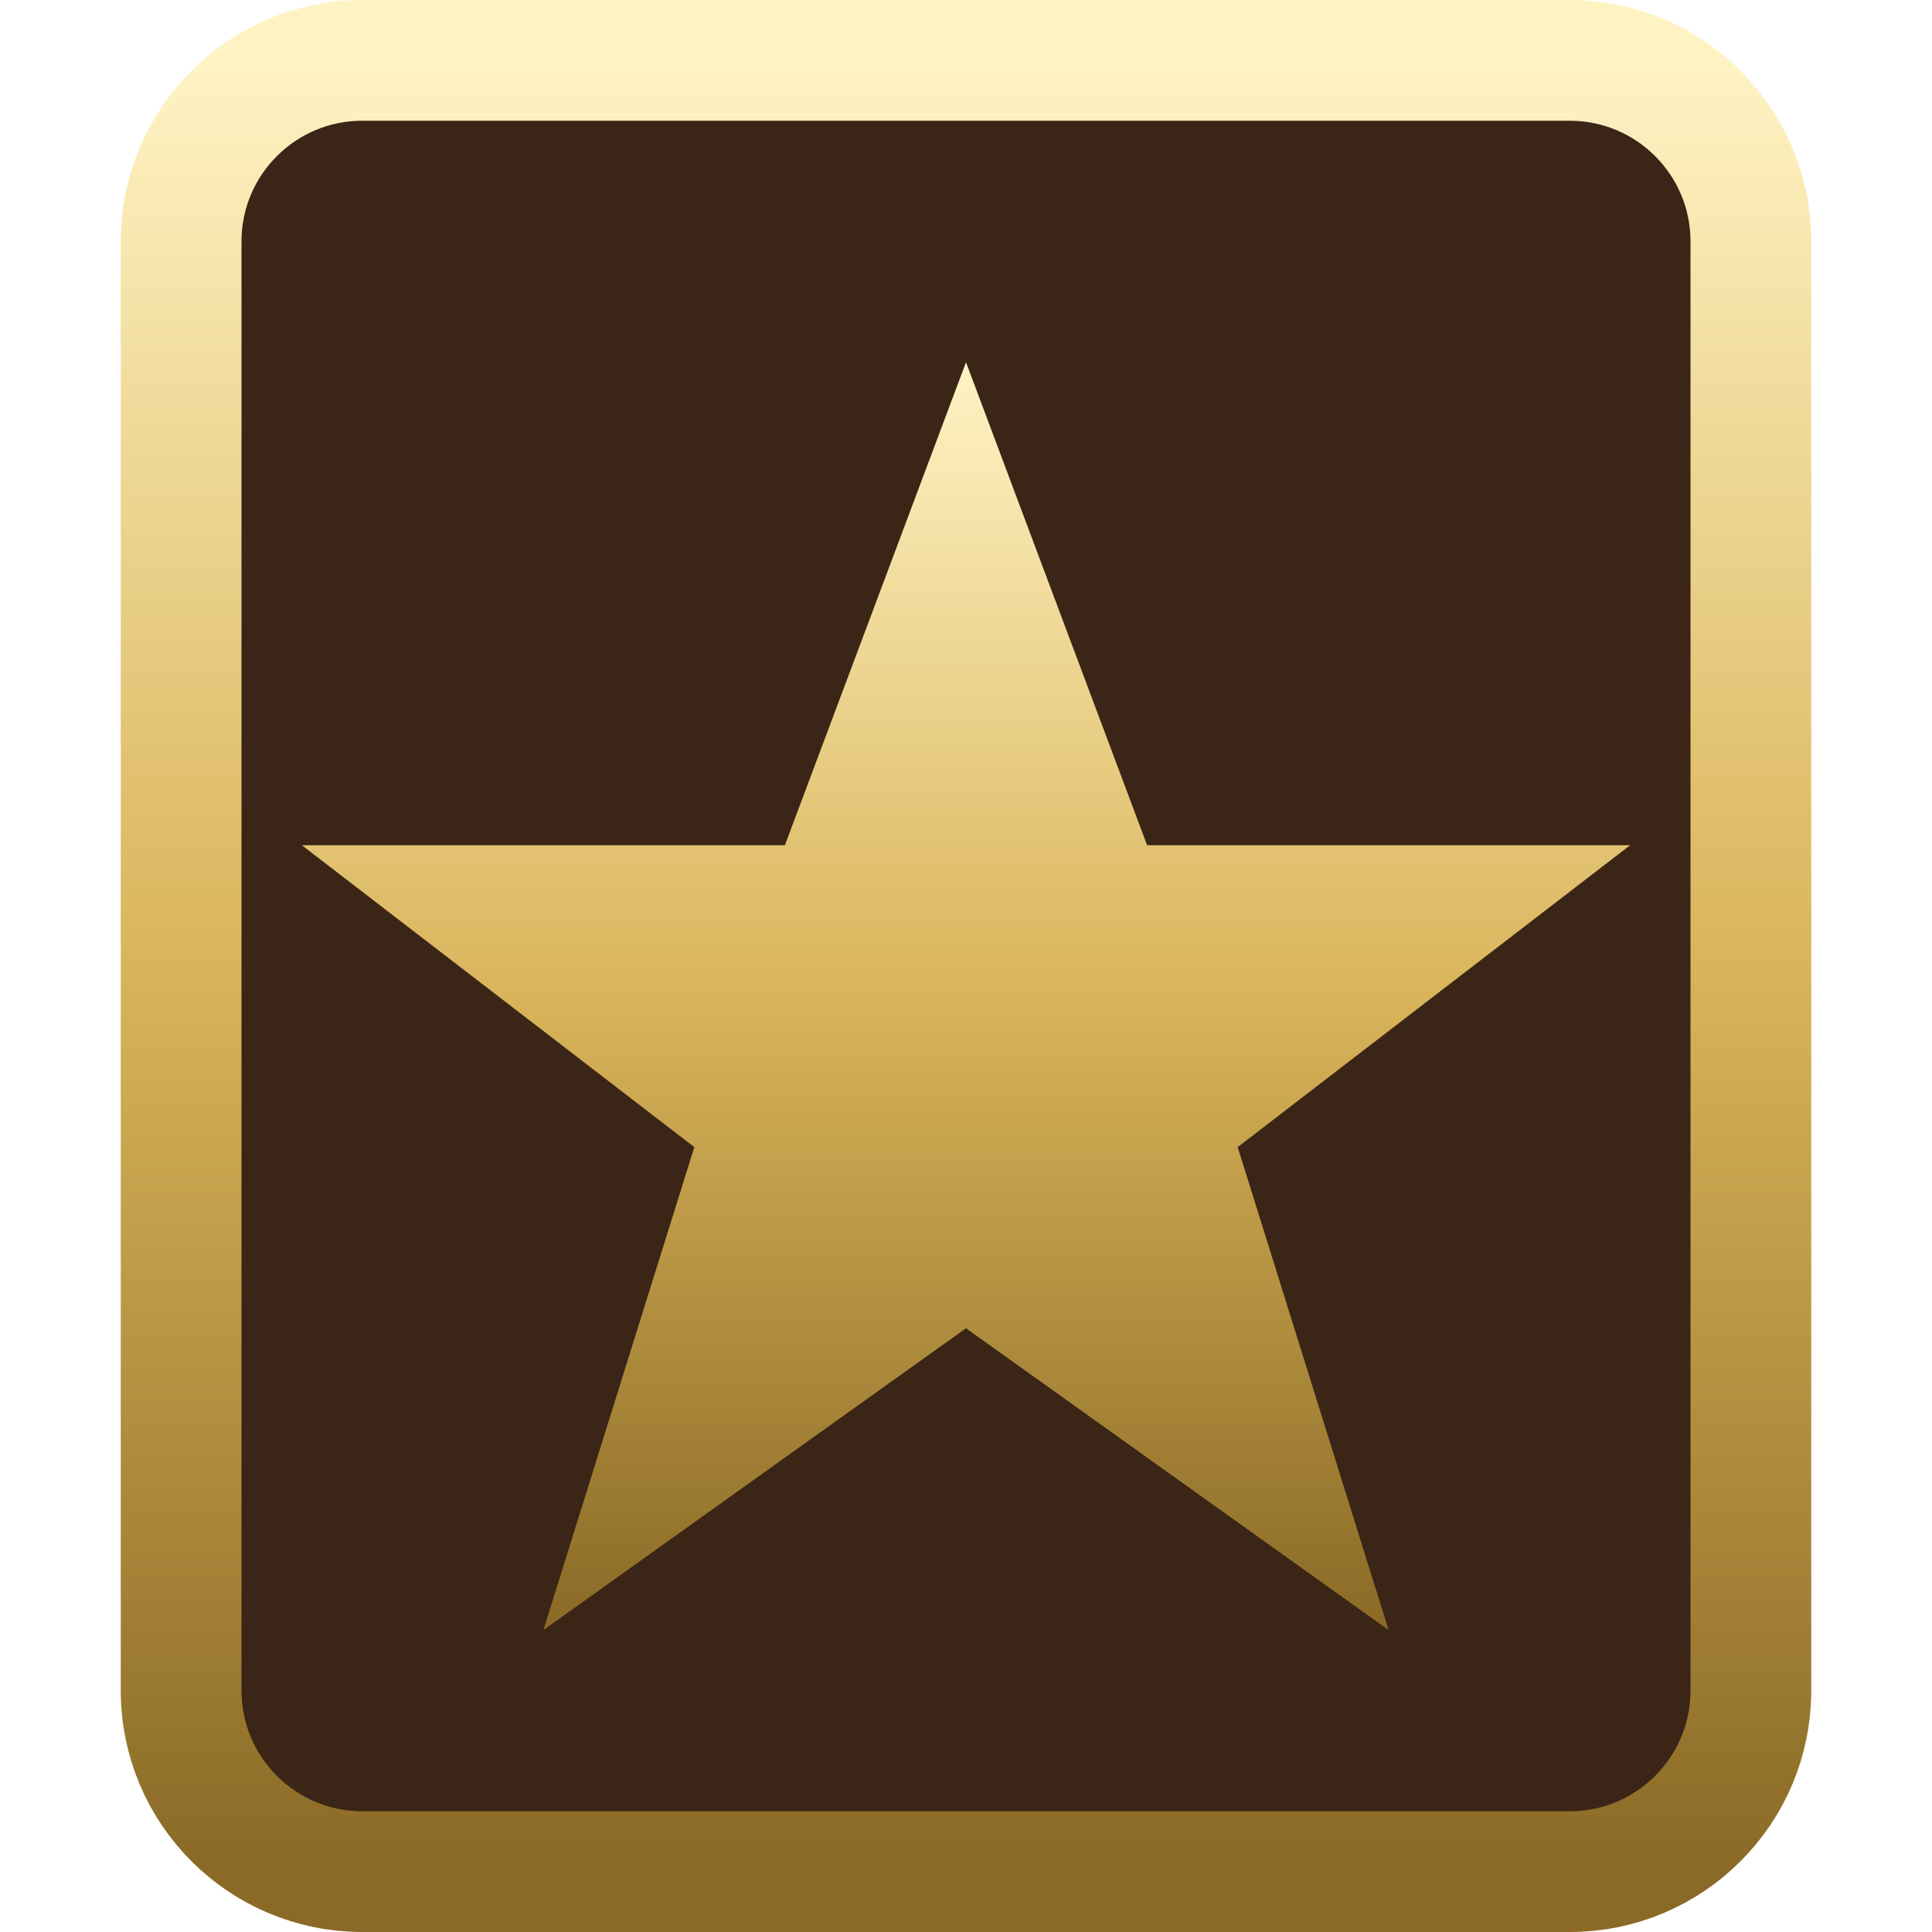
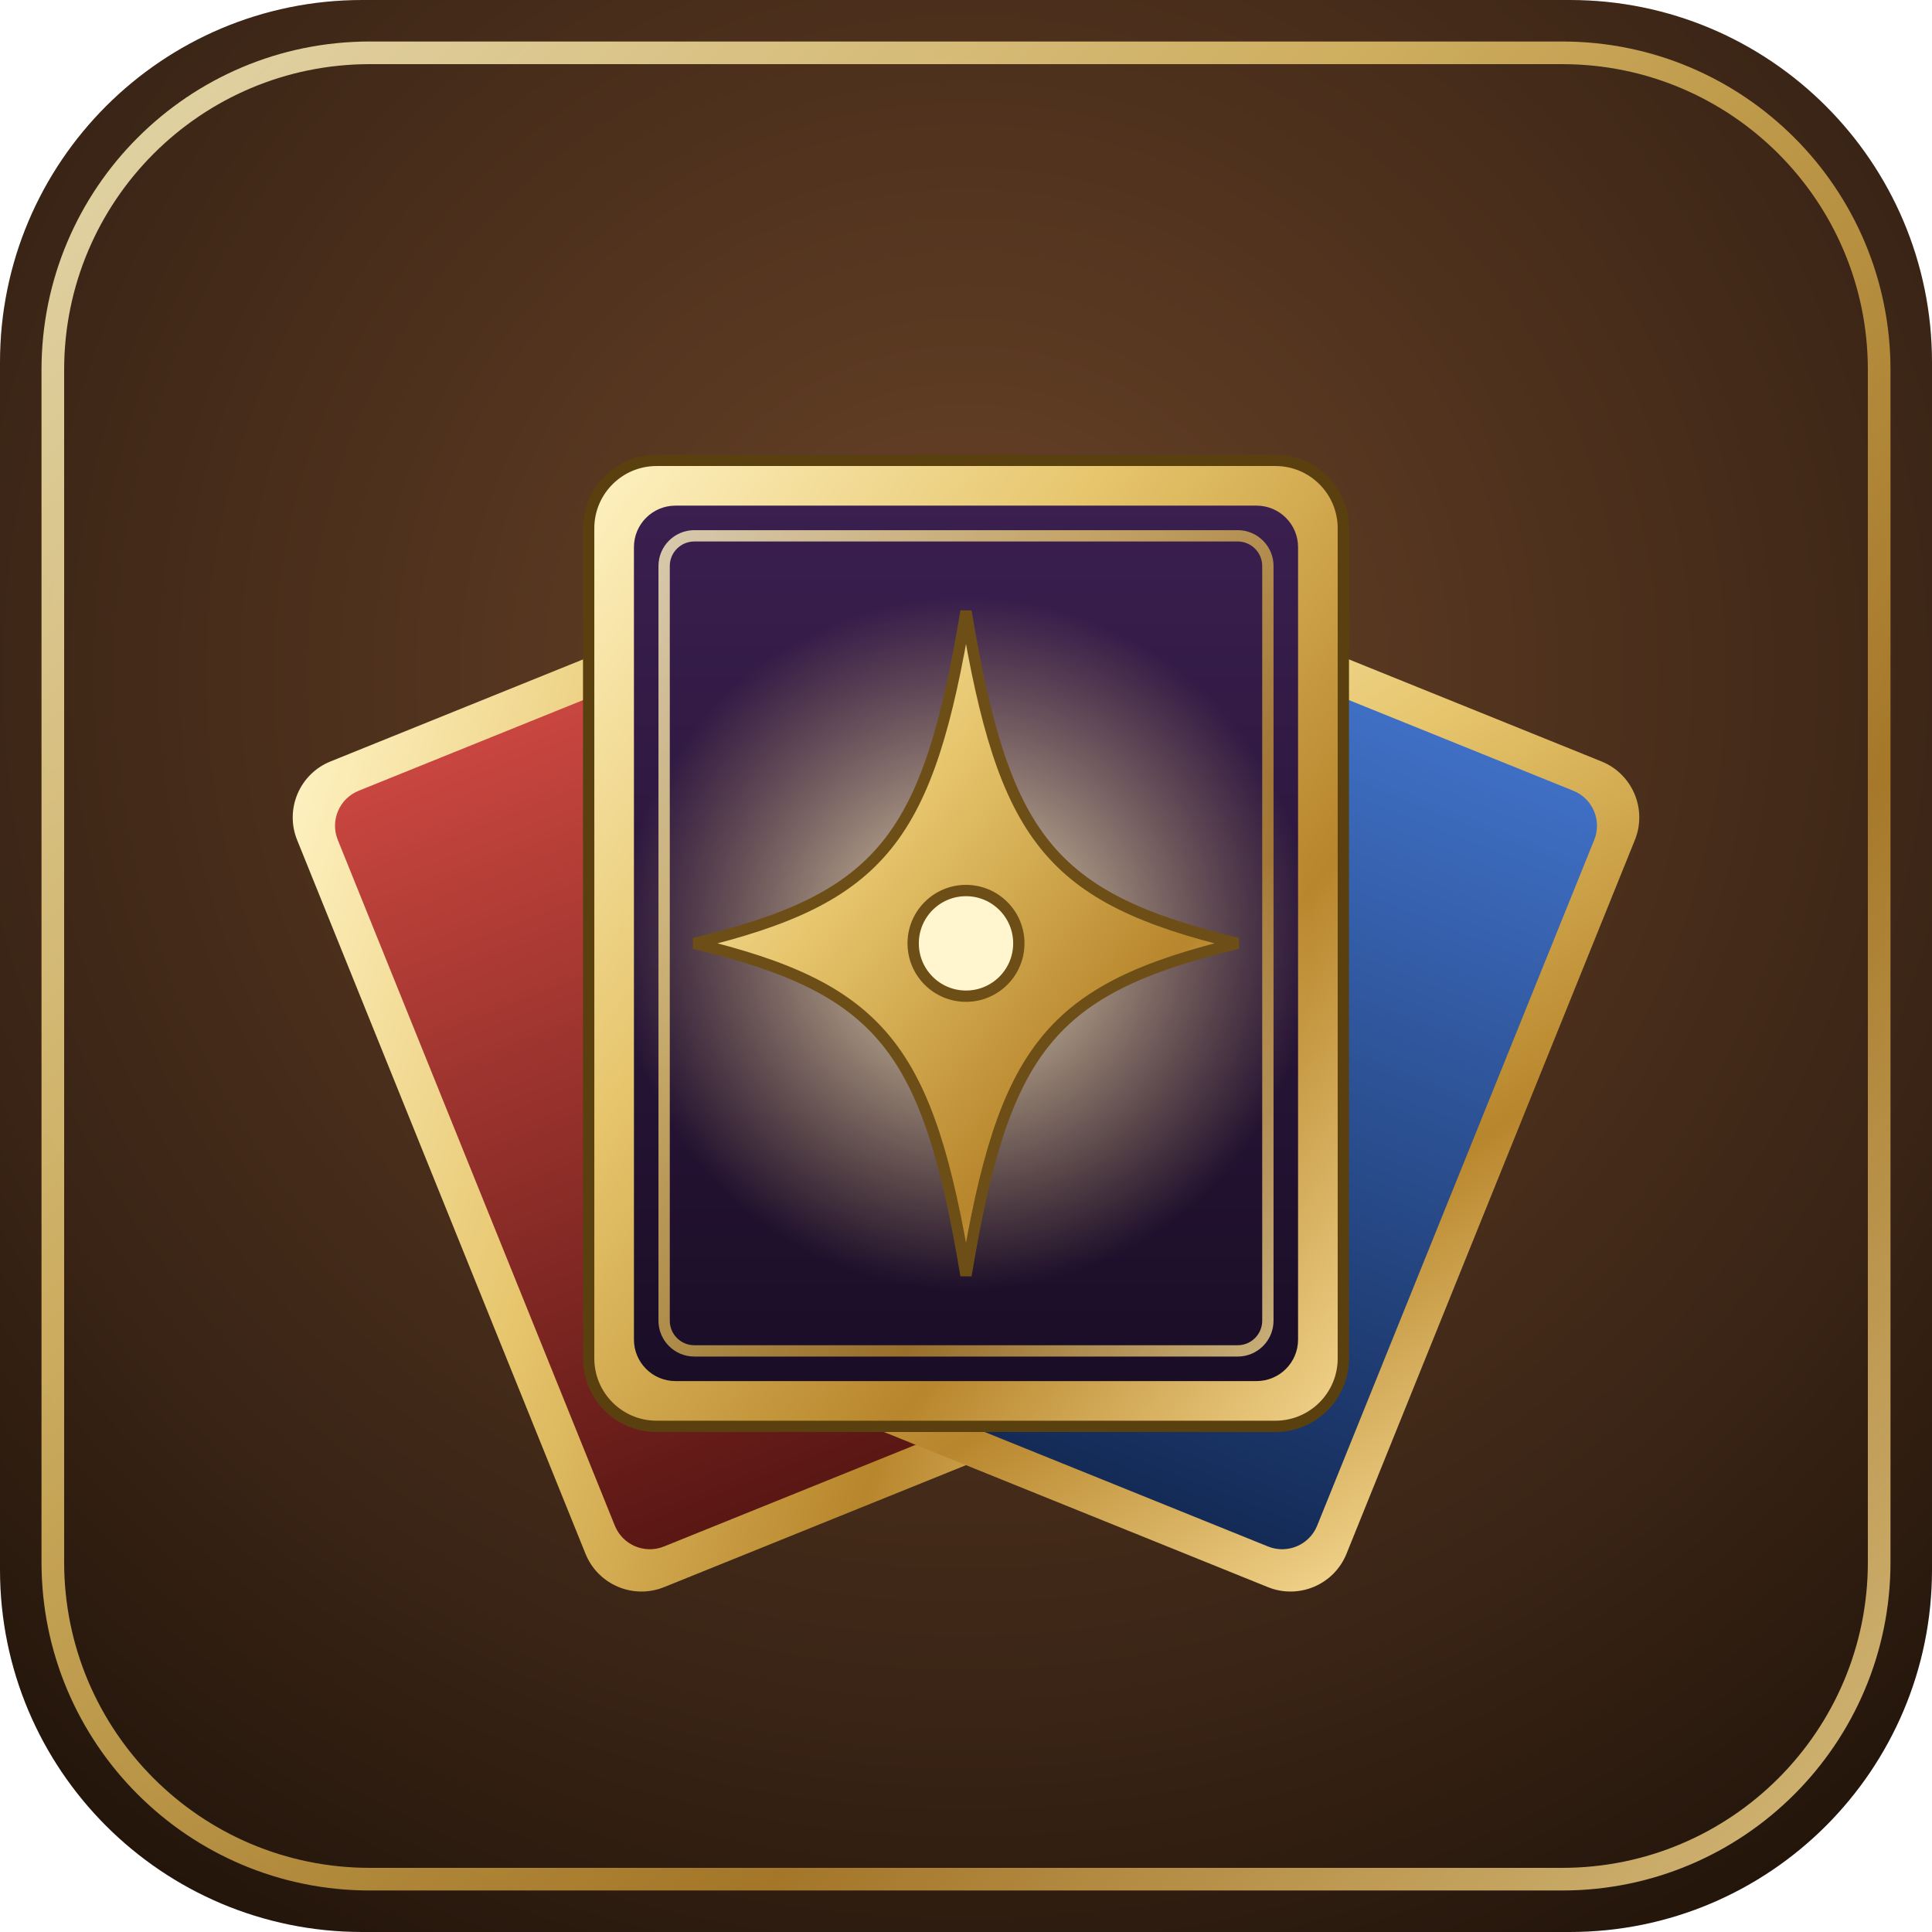
- <svg xmlns="http://www.w3.org/2000/svg" viewBox="0 0 64 64">
+ <svg xmlns="http://www.w3.org/2000/svg" viewBox="0 0 512 512">
  <defs>
-     <linearGradient id="g" x1="0" y1="0" x2="0" y2="1">
+     <radialGradient id="bg" cx=".5" cy=".35" r=".8">
+       <stop offset="0" stop-color="#6a4327" />
+       <stop offset=".65" stop-color="#3b2516" />
+       <stop offset="1" stop-color="#1d1108" />
+     </radialGradient>
+     <linearGradient id="gold" x1="0" y1="0" x2="1" y2="1">
      <stop offset="0" stop-color="#fff3c4" />
-       <stop offset=".5" stop-color="#d9b45a" />
-       <stop offset="1" stop-color="#8a6a26" />
+       <stop offset=".35" stop-color="#e6c56c" />
+       <stop offset=".7" stop-color="#b8862c" />
+       <stop offset="1" stop-color="#f2d58d" />
    </linearGradient>
+     <linearGradient id="red" x1="0" y1="0" x2="0" y2="1">
+       <stop offset="0" stop-color="#c8463f" />
+       <stop offset="1" stop-color="#5a1714" />
+     </linearGradient>
+     <linearGradient id="blue" x1="0" y1="0" x2="0" y2="1">
+       <stop offset="0" stop-color="#3f6fc4" />
+       <stop offset="1" stop-color="#142b57" />
+     </linearGradient>
+     <linearGradient id="face" x1="0" y1="0" x2="0" y2="1">
+       <stop offset="0" stop-color="#3a1f4f" />
+       <stop offset="1" stop-color="#1a0d26" />
+     </linearGradient>
+     <radialGradient id="glow">
+       <stop offset="0" stop-color="#fff6d0" stop-opacity=".9" />
+       <stop offset="1" stop-color="#f2d27a" stop-opacity="0" />
+     </radialGradient>
  </defs>
-   <rect x="6" y="2" width="52" height="60" rx="6" fill="#3b2516" stroke="url(#g)" stroke-width="4" />
-   <polygon points="32,12 38,28 54,28 41,38 46,54 32,44 18,54 23,38 10,28 26,28" fill="url(#g)" />
+   <rect width="512" height="512" rx="96" fill="url(#bg)" />
+   <rect x="14" y="14" width="484" height="484" rx="84" fill="none" stroke="url(#gold)" stroke-width="6" opacity=".85" />
+   <g transform="translate(206 292) rotate(-22)">
+     <rect x="-92" y="-128" width="184" height="236" rx="16" fill="url(#gold)" />
+     <rect x="-82" y="-118" width="164" height="216" rx="10" fill="url(#red)" />
+   </g>
+   <g transform="translate(306 292) rotate(22)">
+     <rect x="-92" y="-128" width="184" height="236" rx="16" fill="url(#gold)" />
+     <rect x="-82" y="-118" width="164" height="216" rx="10" fill="url(#blue)" />
+   </g>
+   <g transform="translate(256 262)">
+     <rect x="-100" y="-140" width="200" height="256" rx="18" fill="url(#gold)" stroke="#5a400f" stroke-width="3" />
+     <rect x="-88" y="-128" width="176" height="232" rx="11" fill="url(#face)" />
+     <rect x="-80" y="-120" width="160" height="216" rx="8" fill="none" stroke="url(#gold)" stroke-width="3" opacity=".8" />
+     <circle cx="0" cy="-12" r="92" fill="url(#glow)" />
+     <path d="M0,-100 C10,-40 22,-24 72,-12 C22,0 10,16 0,76 C-10,16 -22,0 -72,-12 C-22,-24 -10,-40 0,-100 Z" fill="url(#gold)" stroke="#6d4e17" stroke-width="3" />
+     <circle cx="0" cy="-12" r="14" fill="#fff6d0" stroke="#6d4e17" stroke-width="3" />
+   </g>
</svg>
